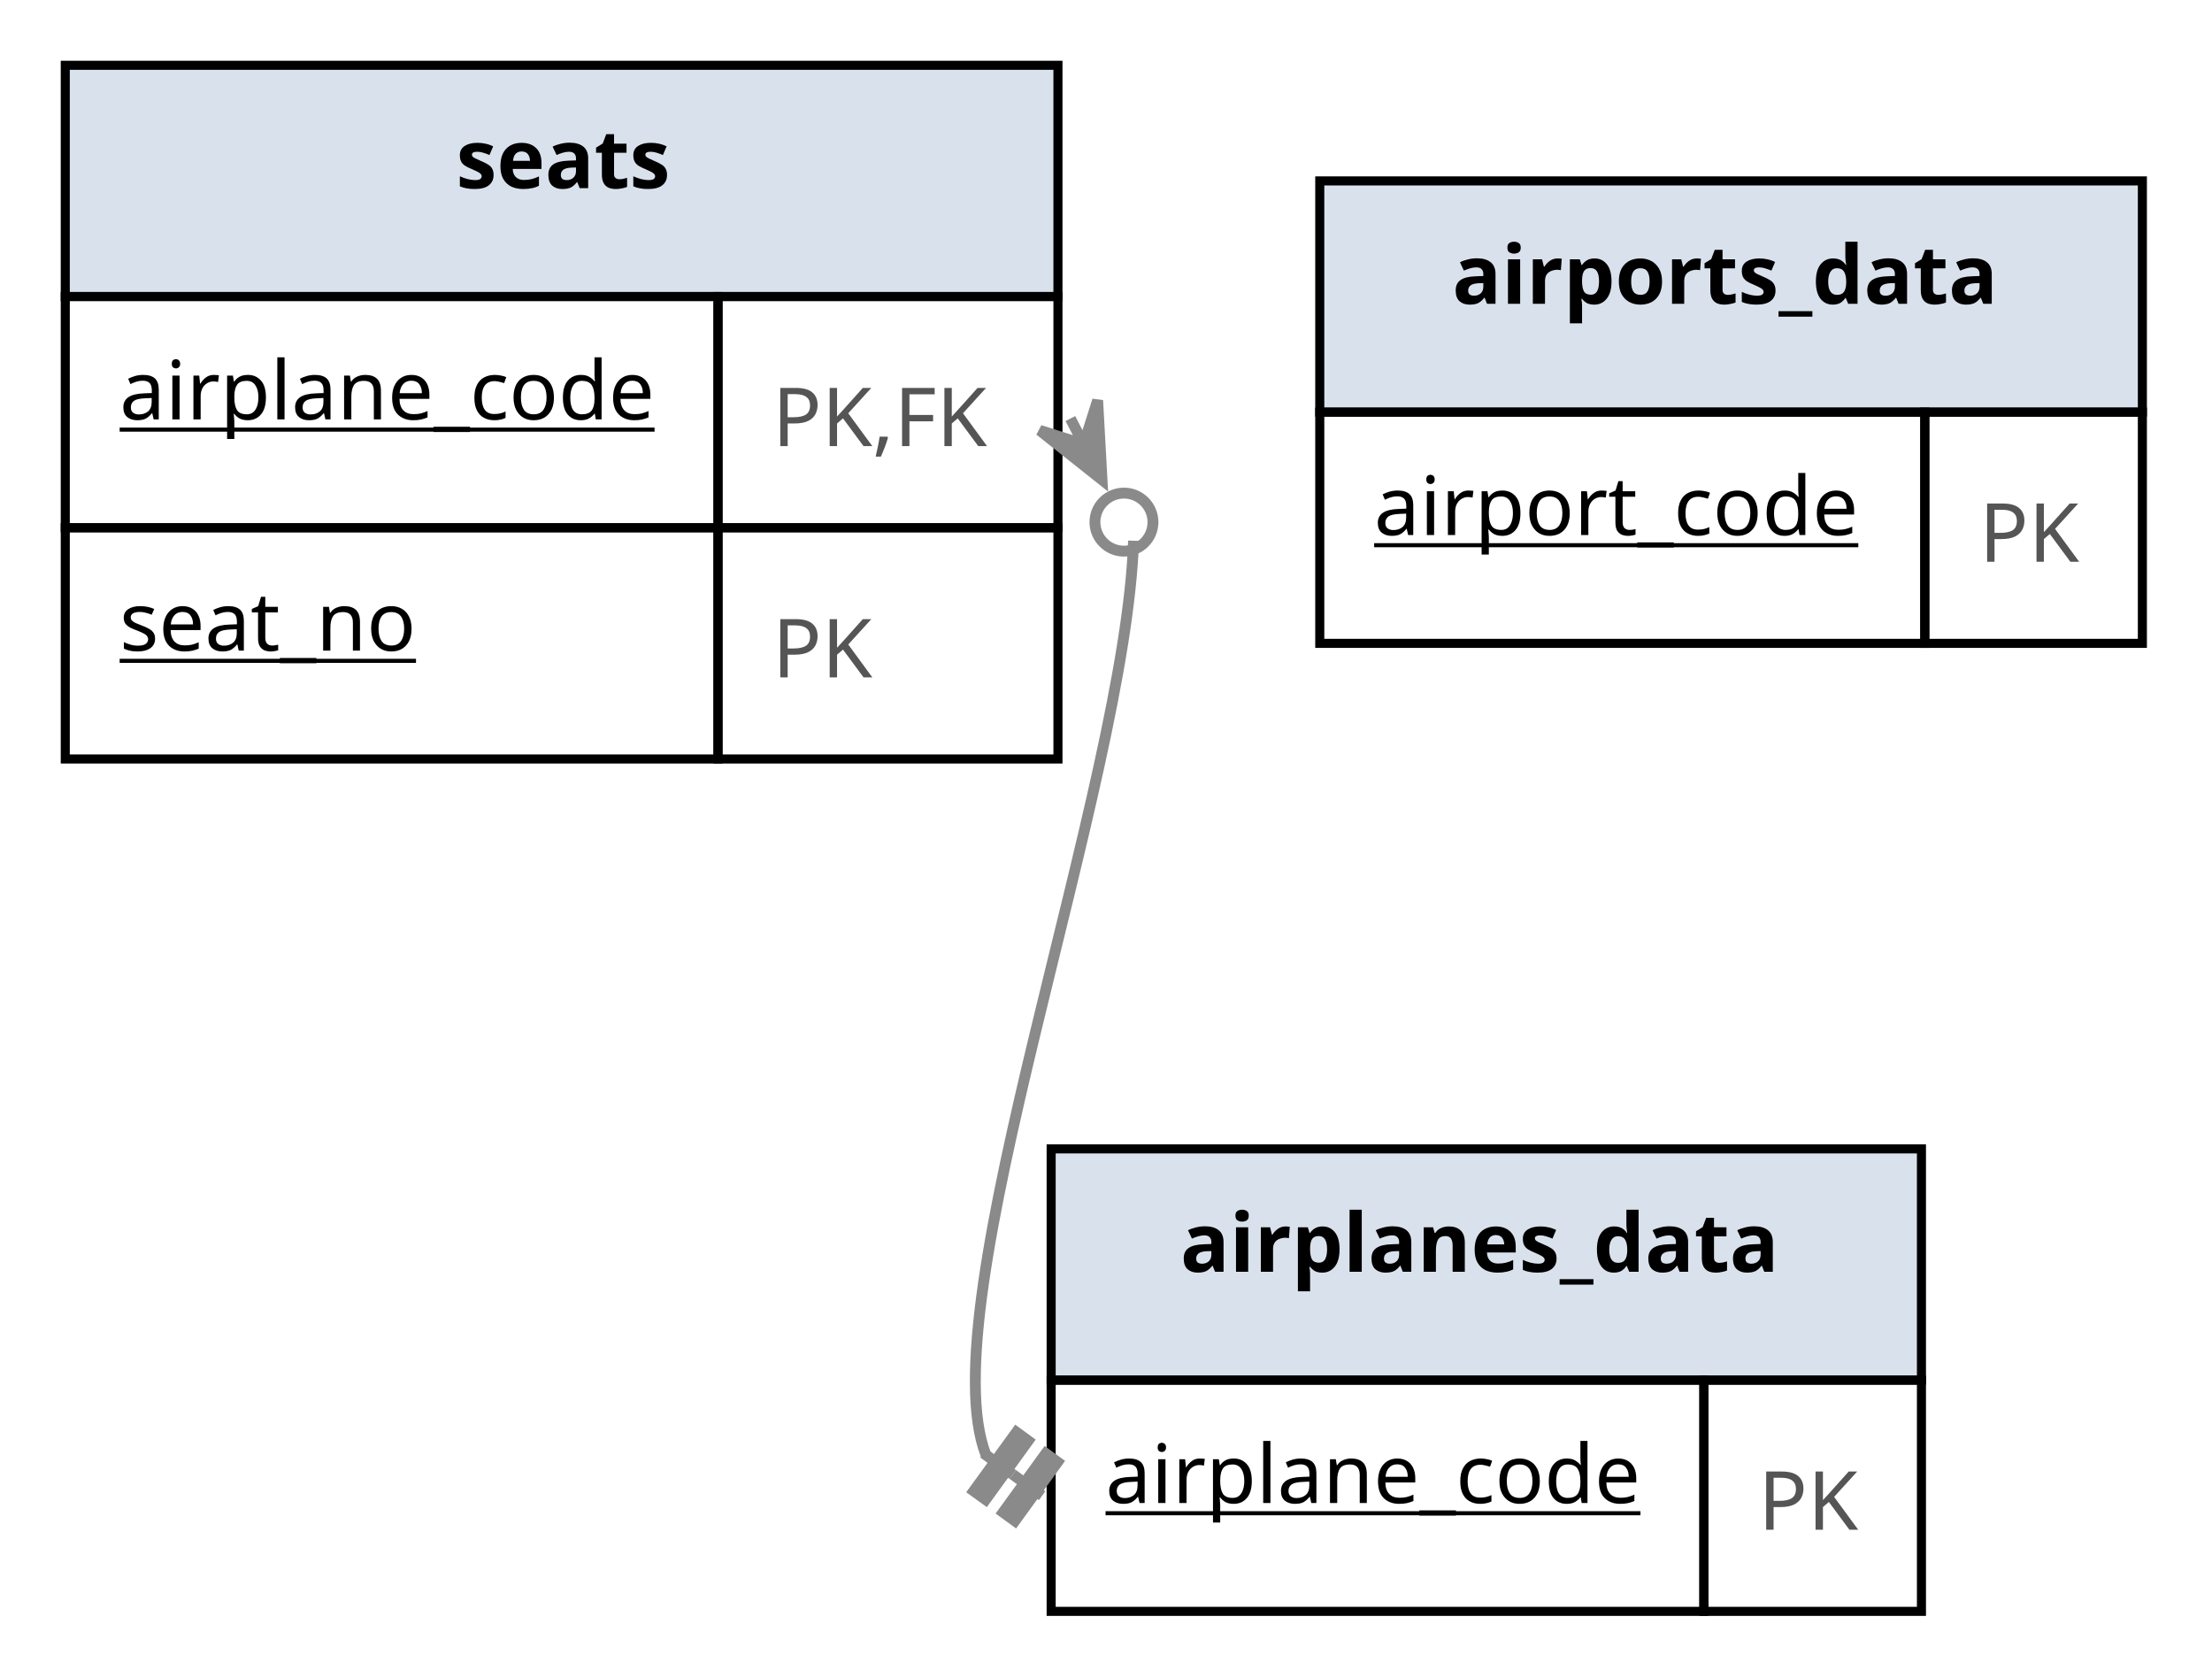
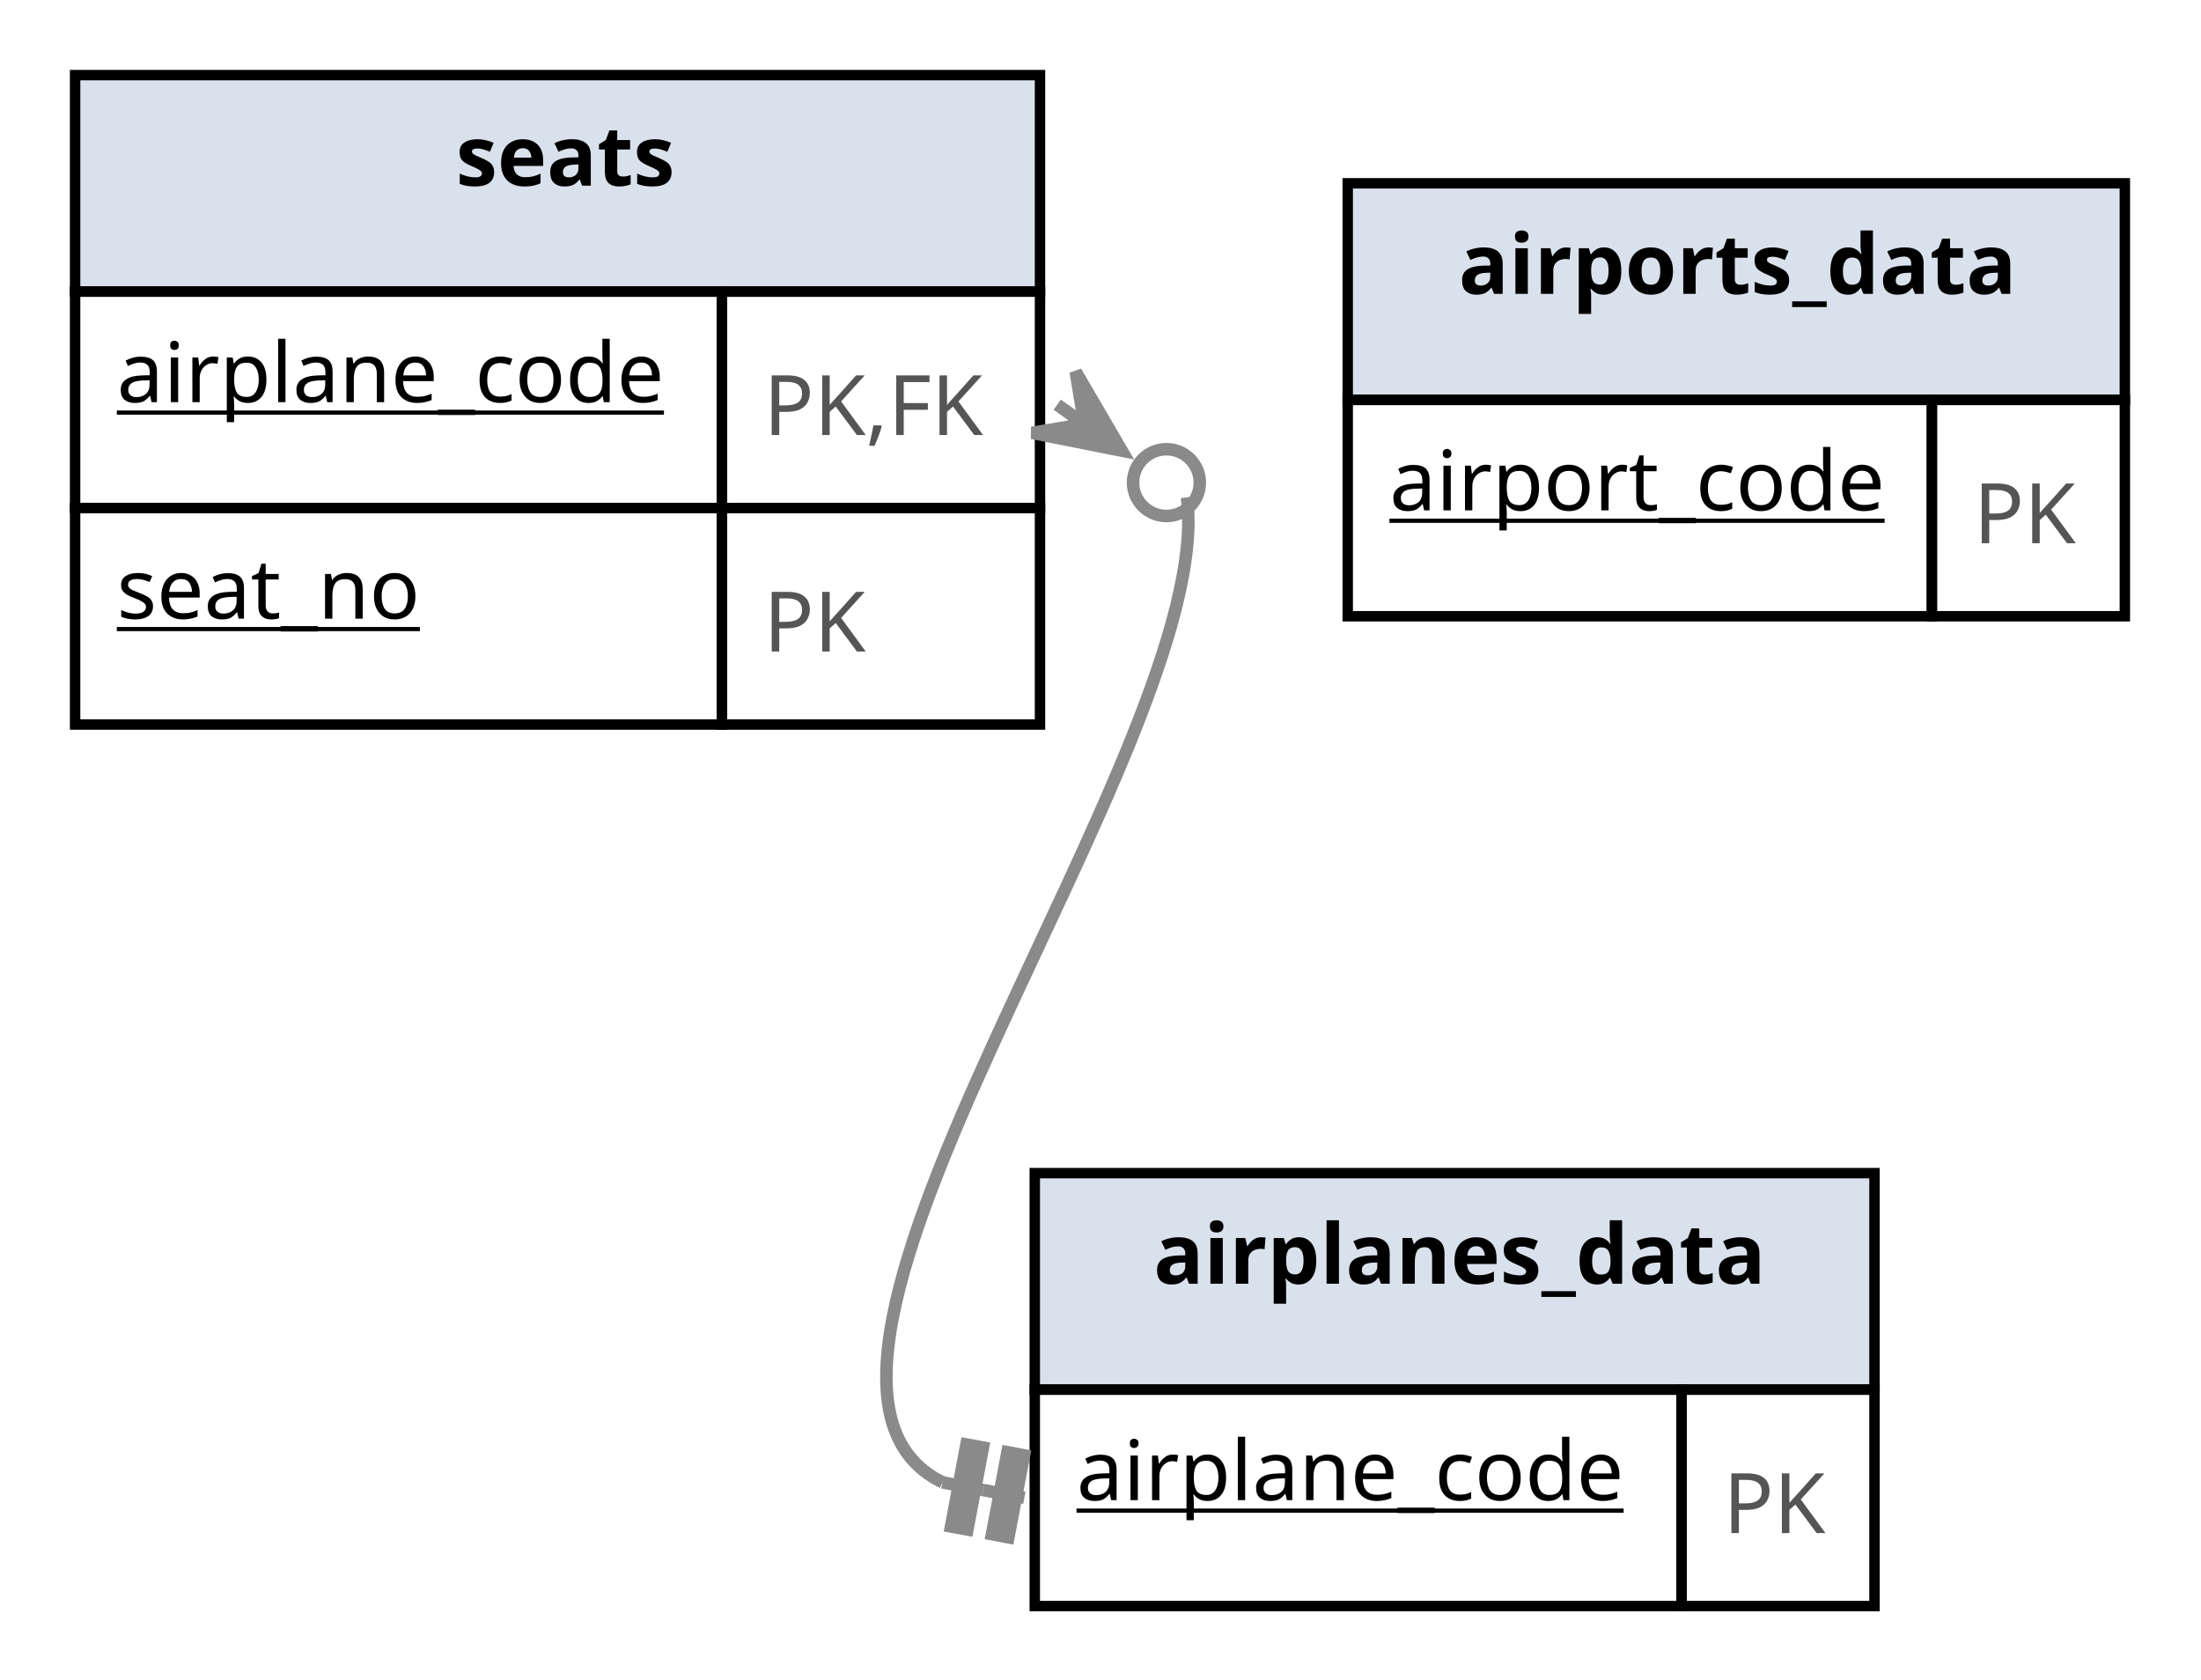
- <svg xmlns="http://www.w3.org/2000/svg" width="244pt" height="185pt" viewBox="0.00 0.00 244.00 185.00">
-   <g id="graph0" class="graph" transform="scale(1 1) rotate(0) translate(7.2 177.7)">
+ <svg xmlns="http://www.w3.org/2000/svg" width="211pt" height="161pt" viewBox="0.00 0.00 211.00 161.00">
+   <g id="graph0" class="graph" transform="scale(1 1) rotate(0) translate(7.2 153.95)">
    <g id="node1" class="node">
-       <polygon fill="#d9e2ec" stroke="none" points="108.75,-25.5 108.75,-51 204.75,-51 204.75,-25.5 108.75,-25.5" />
-       <polygon fill="none" stroke="#000000" points="108.75,-25.5 108.75,-51 204.75,-51 204.75,-25.5 108.75,-25.5" />
-       <text xml:space="preserve" text-anchor="start" x="123" y="-37.45" font-family="Noto Sans KR" font-weight="bold" font-size="9.00" fill="#000000">airplanes_data</text>
-       <polygon fill="none" stroke="#000000" points="108.75,0 108.75,-25.5 180.75,-25.5 180.75,0 108.75,0" />
-       <text xml:space="preserve" text-anchor="start" x="114.75" y="-11.95" font-family="Noto Sans KR" text-decoration="underline" font-size="9.00">airplane_code</text>
-       <polygon fill="none" stroke="#000000" points="180.75,0 180.75,-25.5 204.75,-25.5 204.75,0 180.75,0" />
-       <text xml:space="preserve" text-anchor="start" x="186.75" y="-9" font-family="Noto Sans KR" font-size="9.00" fill="#555555">PK</text>
+       <polygon fill="#d9e2ec" stroke="none" points="92,-20.75 92,-41.5 172.5,-41.5 172.5,-20.75 92,-20.75" />
+       <polygon fill="none" stroke="#000000" points="92,-20.75 92,-41.5 172.5,-41.5 172.5,-20.75 92,-20.75" />
+       <text xml:space="preserve" text-anchor="start" x="103.38" y="-30.9" font-family="Noto Sans KR" font-weight="bold" font-size="8.00" fill="#000000">airplanes_data</text>
+       <polygon fill="none" stroke="#000000" points="92,0 92,-20.75 154,-20.75 154,0 92,0" />
+       <text xml:space="preserve" text-anchor="start" x="96" y="-10.15" font-family="Noto Sans KR" text-decoration="underline" font-size="8.00">airplane_code</text>
+       <polygon fill="none" stroke="#000000" points="154,0 154,-20.75 172.5,-20.75 172.5,0 154,0" />
+       <text xml:space="preserve" text-anchor="start" x="158" y="-7" font-family="Noto Sans KR" font-size="8.00" fill="#555555">PK</text>
    </g>
    <g id="node2" class="node">
-       <polygon fill="#d9e2ec" stroke="none" points="0,-145 0,-170.5 109.5,-170.5 109.5,-145 0,-145" />
-       <polygon fill="none" stroke="#000000" points="0,-145 0,-170.5 109.5,-170.5 109.5,-145 0,-145" />
-       <text xml:space="preserve" text-anchor="start" x="43.12" y="-156.95" font-family="Noto Sans KR" font-weight="bold" font-size="9.00" fill="#000000">seats</text>
-       <polygon fill="none" stroke="#000000" points="0,-119.5 0,-145 72,-145 72,-119.5 0,-119.5" />
-       <text xml:space="preserve" text-anchor="start" x="6" y="-131.45" font-family="Noto Sans KR" text-decoration="underline" font-size="9.00">airplane_code</text>
-       <polygon fill="none" stroke="#000000" points="72,-119.5 72,-145 109.5,-145 109.5,-119.5 72,-119.5" />
-       <text xml:space="preserve" text-anchor="start" x="78" y="-128.5" font-family="Noto Sans KR" font-size="9.00" fill="#555555">PK,FK</text>
-       <polygon fill="none" stroke="#000000" points="0,-94 0,-119.5 72,-119.5 72,-94 0,-94" />
-       <text xml:space="preserve" text-anchor="start" x="6" y="-105.95" font-family="Noto Sans KR" text-decoration="underline" font-size="9.00">seat_no</text>
-       <polygon fill="none" stroke="#000000" points="72,-94 72,-119.5 109.5,-119.5 109.5,-94 72,-94" />
-       <text xml:space="preserve" text-anchor="start" x="78" y="-103" font-family="Noto Sans KR" font-size="9.00" fill="#555555">PK</text>
+       <polygon fill="#d9e2ec" stroke="none" points="0,-126 0,-146.75 92.5,-146.75 92.5,-126 0,-126" />
+       <polygon fill="none" stroke="#000000" points="0,-126 0,-146.75 92.5,-146.75 92.5,-126 0,-126" />
+       <text xml:space="preserve" text-anchor="start" x="36.5" y="-136.15" font-family="Noto Sans KR" font-weight="bold" font-size="8.00" fill="#000000">seats</text>
+       <polygon fill="none" stroke="#000000" points="0,-105.25 0,-126 62,-126 62,-105.25 0,-105.25" />
+       <text xml:space="preserve" text-anchor="start" x="4" y="-115.4" font-family="Noto Sans KR" text-decoration="underline" font-size="8.00">airplane_code</text>
+       <polygon fill="none" stroke="#000000" points="62,-105.25 62,-126 92.5,-126 92.5,-105.25 62,-105.25" />
+       <text xml:space="preserve" text-anchor="start" x="66" y="-112.25" font-family="Noto Sans KR" font-size="8.00" fill="#555555">PK,FK</text>
+       <polygon fill="none" stroke="#000000" points="0,-84.5 0,-105.25 62,-105.25 62,-84.5 0,-84.5" />
+       <text xml:space="preserve" text-anchor="start" x="4" y="-94.65" font-family="Noto Sans KR" text-decoration="underline" font-size="8.00">seat_no</text>
+       <polygon fill="none" stroke="#000000" points="62,-84.5 62,-105.25 92.5,-105.25 92.5,-84.5 62,-84.5" />
+       <text xml:space="preserve" text-anchor="start" x="66" y="-91.5" font-family="Noto Sans KR" font-size="8.00" fill="#555555">PK</text>
    </g>
    <g id="edge1" class="edge">
-       <path fill="none" stroke="#8a8a8a" stroke-width="1.2" d="M117.84,-118.07C117,-91.12 95.15,-33.69 101.56,-17.24" />
-       <polygon fill="#8a8a8a" stroke="#8a8a8a" stroke-width="1.2" points="114.36,-124.79 107.49,-130.24 112.34,-128.7 110.87,-131.54 110.87,-131.54 110.87,-131.54 112.34,-128.7 113.88,-133.55 114.36,-124.79" />
-       <ellipse fill="none" stroke="#8a8a8a" stroke-width="1.2" cx="116.78" cy="-120.12" rx="3.2" ry="3.2" />
-       <polygon fill="#8a8a8a" stroke="#8a8a8a" stroke-width="1.2" points="104.75,-9.98 109.45,-16.46 108.16,-17.4 103.46,-10.92 104.75,-9.98" />
-       <polyline fill="none" stroke="#8a8a8a" stroke-width="1.2" points="107.75,-12.75 104.51,-15.1" />
-       <polygon fill="#8a8a8a" stroke="#8a8a8a" stroke-width="1.2" points="101.52,-12.33 106.21,-18.81 104.92,-19.75 100.22,-13.27 101.52,-12.33" />
-       <polyline fill="none" stroke="#8a8a8a" stroke-width="1.2" points="104.51,-15.1 101.28,-17.45" />
+       <path fill="none" stroke="#8a8a8a" stroke-width="1.2" d="M106.59,-106.28C109.55,-82.74 62.16,-22.1 83.16,-11.86" />
+       <polygon fill="#8a8a8a" stroke="#8a8a8a" stroke-width="1.2" points="100.34,-110.75 91.74,-112.46 96.76,-113.3 94.15,-115.16 94.15,-115.16 94.15,-115.16 96.76,-113.3 95.92,-118.32 100.34,-110.75" />
+       <ellipse fill="none" stroke="#8a8a8a" stroke-width="1.2" cx="104.62" cy="-107.69" rx="3.2" ry="3.2" />
+       <polygon fill="#8a8a8a" stroke="#8a8a8a" stroke-width="1.2" points="89.47,-6.59 90.96,-14.45 89.38,-14.75 87.9,-6.89 89.47,-6.59" />
+       <polyline fill="none" stroke="#8a8a8a" stroke-width="1.2" points="91,-10.38 87.07,-11.12" />
+       <polygon fill="#8a8a8a" stroke="#8a8a8a" stroke-width="1.2" points="85.54,-7.34 87.03,-15.2 85.45,-15.49 83.97,-7.63 85.54,-7.34" />
+       <polyline fill="none" stroke="#8a8a8a" stroke-width="1.2" points="87.07,-11.12 83.14,-11.86" />
    </g>
    <g id="node3" class="node">
-       <polygon fill="#d9e2ec" stroke="none" points="138.38,-132.25 138.38,-157.75 229.12,-157.75 229.12,-132.25 138.38,-132.25" />
-       <polygon fill="none" stroke="#000000" points="138.38,-132.25 138.38,-157.75 229.12,-157.75 229.12,-132.25 138.38,-132.25" />
-       <text xml:space="preserve" text-anchor="start" x="153" y="-144.2" font-family="Noto Sans KR" font-weight="bold" font-size="9.00" fill="#000000">airports_data</text>
-       <polygon fill="none" stroke="#000000" points="138.38,-106.75 138.38,-132.25 205.12,-132.25 205.12,-106.75 138.38,-106.75" />
-       <text xml:space="preserve" text-anchor="start" x="144.38" y="-118.7" font-family="Noto Sans KR" text-decoration="underline" font-size="9.00">airport_code</text>
-       <polygon fill="none" stroke="#000000" points="205.12,-106.75 205.12,-132.25 229.12,-132.25 229.12,-106.75 205.12,-106.75" />
-       <text xml:space="preserve" text-anchor="start" x="211.12" y="-115.75" font-family="Noto Sans KR" font-size="9.00" fill="#555555">PK</text>
+       <polygon fill="#d9e2ec" stroke="none" points="122,-115.62 122,-136.38 196.5,-136.38 196.5,-115.62 122,-115.62" />
+       <polygon fill="none" stroke="#000000" points="122,-115.62 122,-136.38 196.5,-136.38 196.5,-115.62 122,-115.62" />
+       <text xml:space="preserve" text-anchor="start" x="132.62" y="-125.78" font-family="Noto Sans KR" font-weight="bold" font-size="8.00" fill="#000000">airports_data</text>
+       <polygon fill="none" stroke="#000000" points="122,-94.88 122,-115.62 178,-115.62 178,-94.88 122,-94.88" />
+       <text xml:space="preserve" text-anchor="start" x="126" y="-105.03" font-family="Noto Sans KR" text-decoration="underline" font-size="8.00">airport_code</text>
+       <polygon fill="none" stroke="#000000" points="178,-94.88 178,-115.62 196.5,-115.62 196.5,-94.88 178,-94.88" />
+       <text xml:space="preserve" text-anchor="start" x="182" y="-101.88" font-family="Noto Sans KR" font-size="8.00" fill="#555555">PK</text>
    </g>
  </g>
</svg>
